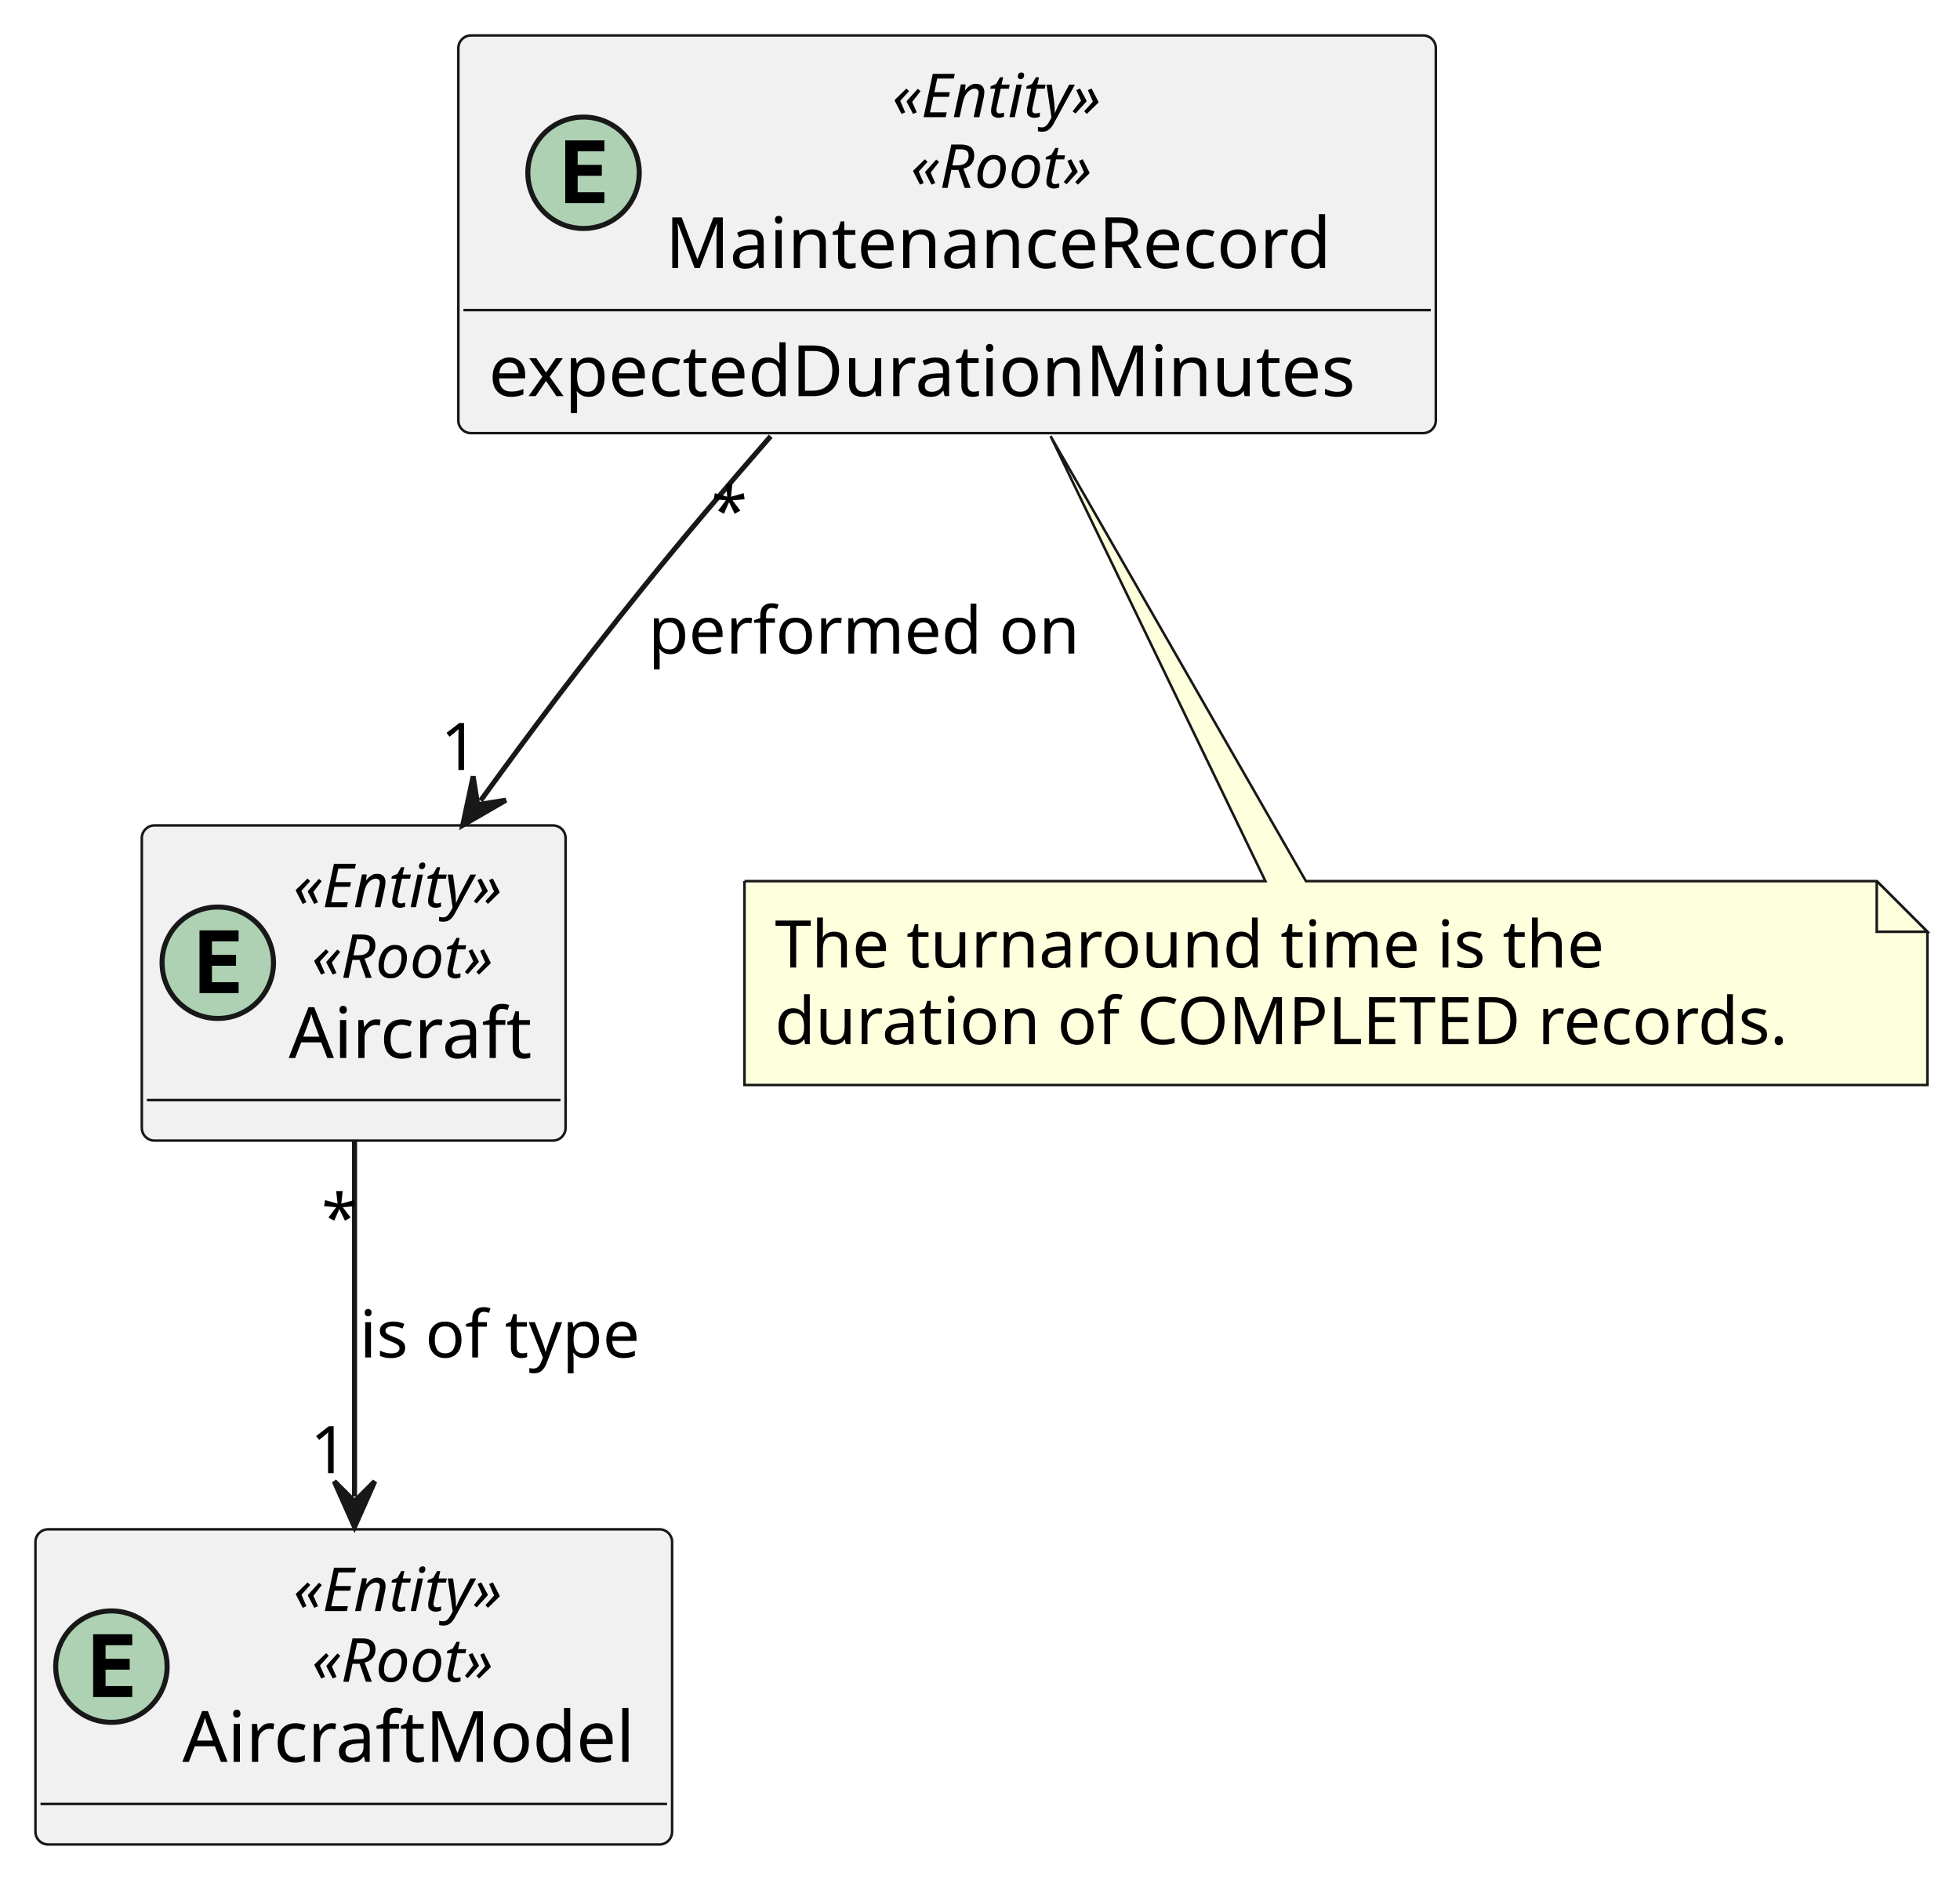
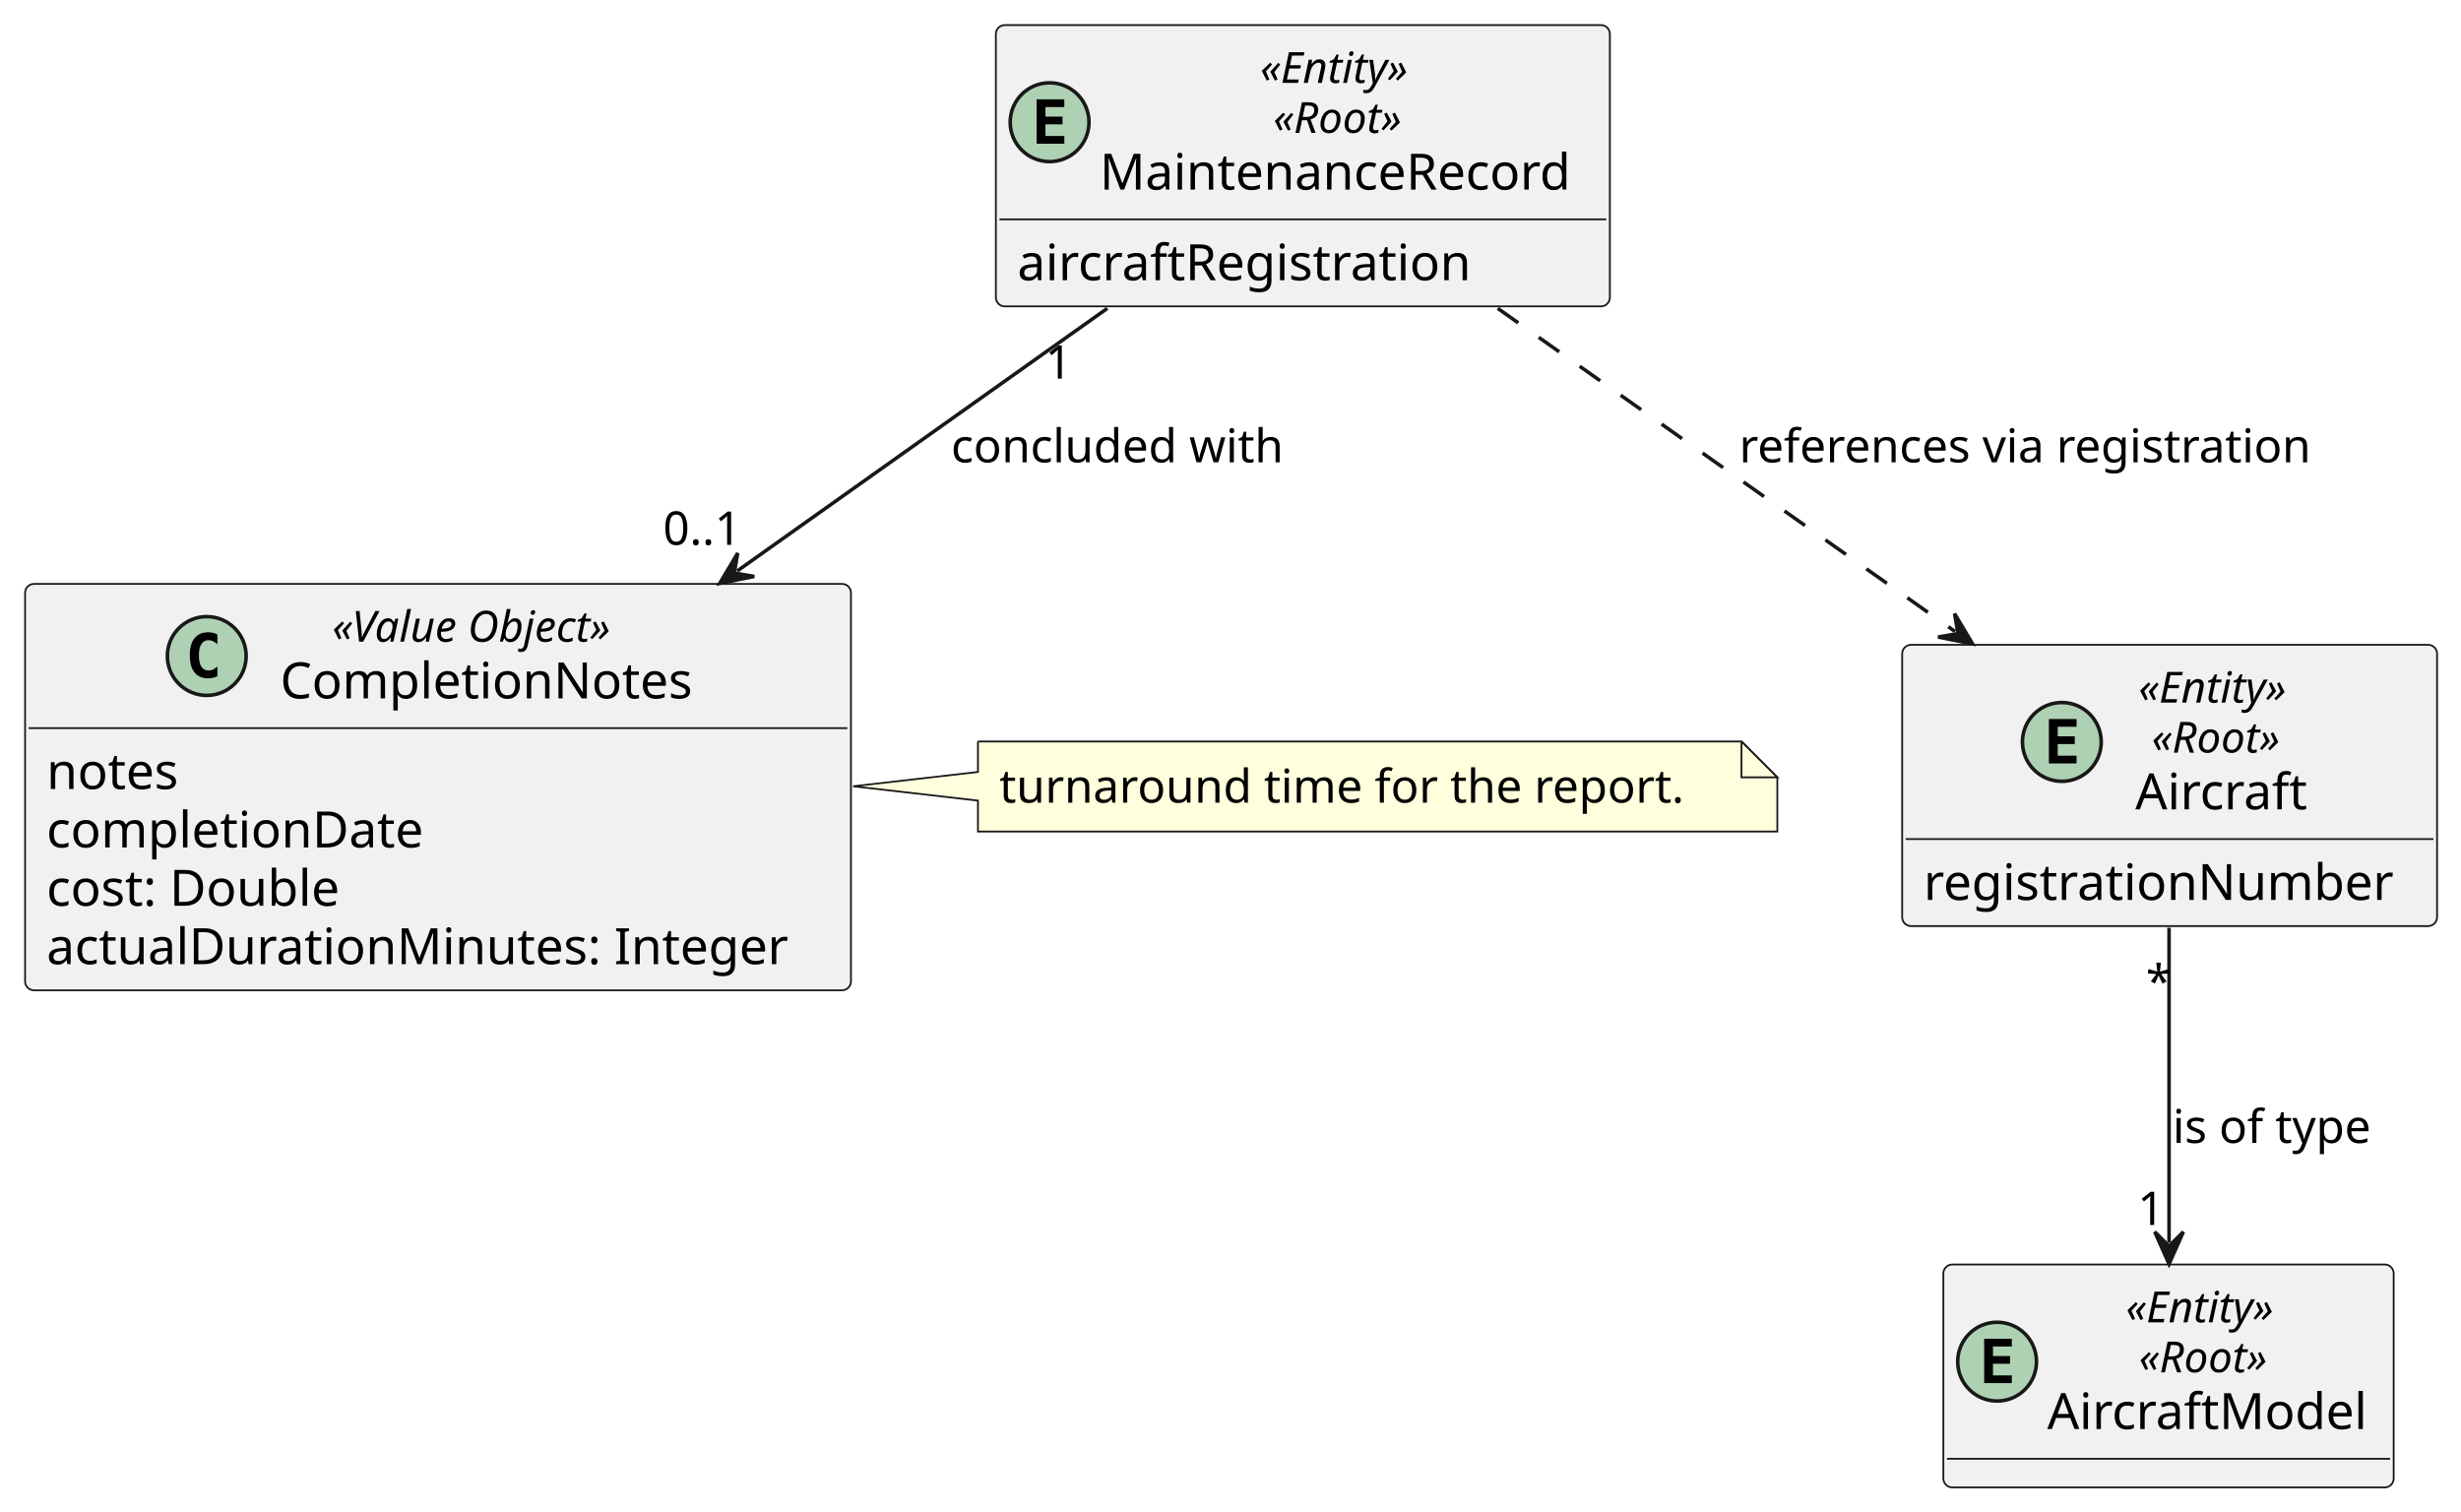
- <svg xmlns="http://www.w3.org/2000/svg" contentStyleType="text/css" data-diagram-type="CLASS" height="371px" preserveAspectRatio="none" style="width:387px;height:371px;background:#FFFFFF;" version="1.1" viewBox="0 0 387 371" width="387px" zoomAndPan="magnify">
+ <svg xmlns="http://www.w3.org/2000/svg" contentStyleType="text/css" data-diagram-type="CLASS" height="422px" preserveAspectRatio="none" style="width:687px;height:422px;background:#FFFFFF;" version="1.1" viewBox="0 0 687 422" width="687px" zoomAndPan="magnify">
  <defs />
  <g>
    <g class="entity" data-qualified-name="AircraftModel" data-source-line="3" id="ent0002">
-       <rect fill="#F1F1F1" height="62.234" rx="2.5" ry="2.5" style="stroke:#181818;stroke-width:0.5;" width="125.707" x="7" y="302" />
-       <ellipse cx="22" cy="329.117" fill="#ADD1B2" rx="11" ry="11" style="stroke:#181818;stroke-width:1;" />
-       <path d="M26.109,335.117 L18.391,335.117 L18.391,322.727 L26.109,322.727 L26.109,324.883 L20.844,324.883 L20.844,327.555 L25.609,327.555 L25.609,329.711 L20.844,329.711 L20.844,332.961 L26.109,332.961 L26.109,335.117 Z " fill="#000000" />
-       <text fill="#000000" font-family="sans-serif" font-size="12" font-style="italic" lengthAdjust="spacing" textLength="49.846" x="57.931" y="318.139">«Entity»</text>
-       <text fill="#000000" font-family="sans-serif" font-size="12" font-style="italic" lengthAdjust="spacing" textLength="42.539" x="61.584" y="332.107">«Root»</text>
-       <text fill="#000000" font-family="sans-serif" font-size="14" lengthAdjust="spacing" textLength="93.707" x="36" y="347.933">AircraftModel</text>
-       <line style="stroke:#181818;stroke-width:0.5;" x1="8" x2="131.707" y1="356.234" y2="356.234" />
+       <rect fill="#F1F1F1" height="62.234" rx="2.5" ry="2.5" style="stroke:#181818;stroke-width:0.5;" width="125.707" x="542.5" y="353" />
+       <ellipse cx="557.5" cy="380.117" fill="#ADD1B2" rx="11" ry="11" style="stroke:#181818;stroke-width:1;" />
+       <path d="M561.609,386.117 L553.891,386.117 L553.891,373.727 L561.609,373.727 L561.609,375.883 L556.344,375.883 L556.344,378.555 L561.109,378.555 L561.109,380.711 L556.344,380.711 L556.344,383.961 L561.609,383.961 L561.609,386.117 Z " fill="#000000" />
+       <text fill="#000000" font-family="sans-serif" font-size="12" font-style="italic" lengthAdjust="spacing" textLength="49.846" x="593.431" y="369.139">«Entity»</text>
+       <text fill="#000000" font-family="sans-serif" font-size="12" font-style="italic" lengthAdjust="spacing" textLength="42.539" x="597.084" y="383.107">«Root»</text>
+       <text fill="#000000" font-family="sans-serif" font-size="14" lengthAdjust="spacing" textLength="93.707" x="571.5" y="398.933">AircraftModel</text>
+       <line style="stroke:#181818;stroke-width:0.5;" x1="543.5" x2="667.207" y1="407.234" y2="407.234" />
    </g>
    <g class="entity" data-qualified-name="Aircraft" data-source-line="4" id="ent0003">
-       <rect fill="#F1F1F1" height="62.234" rx="2.5" ry="2.5" style="stroke:#181818;stroke-width:0.5;" width="83.673" x="28" y="163" />
-       <ellipse cx="43" cy="190.117" fill="#ADD1B2" rx="11" ry="11" style="stroke:#181818;stroke-width:1;" />
-       <path d="M47.109,196.117 L39.391,196.117 L39.391,183.727 L47.109,183.727 L47.109,185.883 L41.844,185.883 L41.844,188.555 L46.609,188.555 L46.609,190.711 L41.844,190.711 L41.844,193.961 L47.109,193.961 L47.109,196.117 Z " fill="#000000" />
-       <text fill="#000000" font-family="sans-serif" font-size="12" font-style="italic" lengthAdjust="spacing" textLength="49.846" x="57.914" y="179.139">«Entity»</text>
-       <text fill="#000000" font-family="sans-serif" font-size="12" font-style="italic" lengthAdjust="spacing" textLength="42.539" x="61.567" y="193.107">«Root»</text>
-       <text fill="#000000" font-family="sans-serif" font-size="14" lengthAdjust="spacing" textLength="51.673" x="57" y="208.933">Aircraft</text>
-       <line style="stroke:#181818;stroke-width:0.5;" x1="29" x2="110.673" y1="217.234" y2="217.234" />
+       <rect fill="#F1F1F1" height="78.531" rx="2.5" ry="2.5" style="stroke:#181818;stroke-width:0.5;" width="149.32" x="531" y="180" />
+       <ellipse cx="575.574" cy="207.117" fill="#ADD1B2" rx="11" ry="11" style="stroke:#181818;stroke-width:1;" />
+       <path d="M579.683,213.117 L571.964,213.117 L571.964,200.727 L579.683,200.727 L579.683,202.883 L574.418,202.883 L574.418,205.555 L579.183,205.555 L579.183,207.711 L574.418,207.711 L574.418,210.961 L579.683,210.961 L579.683,213.117 Z " fill="#000000" />
+       <text fill="#000000" font-family="sans-serif" font-size="12" font-style="italic" lengthAdjust="spacing" textLength="49.846" x="596.987" y="196.139">«Entity»</text>
+       <text fill="#000000" font-family="sans-serif" font-size="12" font-style="italic" lengthAdjust="spacing" textLength="42.539" x="600.641" y="210.107">«Root»</text>
+       <text fill="#000000" font-family="sans-serif" font-size="14" lengthAdjust="spacing" textLength="51.673" x="596.074" y="225.933">Aircraft</text>
+       <line style="stroke:#181818;stroke-width:0.5;" x1="532" x2="679.32" y1="234.234" y2="234.234" />
+       <text fill="#000000" font-family="sans-serif" font-size="14" lengthAdjust="spacing" textLength="137.32" x="537" y="251.23">registrationNumber</text>
    </g>
-     <g class="entity" data-qualified-name="MaintenanceRecord" data-source-line="5" id="ent0004">
-       <rect fill="#F1F1F1" height="78.531" rx="2.5" ry="2.5" style="stroke:#181818;stroke-width:0.5;" width="193.002" x="90.5" y="7" />
-       <ellipse cx="115.219" cy="34.117" fill="#ADD1B2" rx="11" ry="11" style="stroke:#181818;stroke-width:1;" />
-       <path d="M119.328,40.117 L111.609,40.117 L111.609,27.727 L119.328,27.727 L119.328,29.883 L114.062,29.883 L114.062,32.555 L118.828,32.555 L118.828,34.711 L114.062,34.711 L114.062,37.961 L119.328,37.961 L119.328,40.117 Z " fill="#000000" />
-       <text fill="#000000" font-family="sans-serif" font-size="12" font-style="italic" lengthAdjust="spacing" textLength="49.846" x="176.158" y="23.139">«Entity»</text>
-       <text fill="#000000" font-family="sans-serif" font-size="12" font-style="italic" lengthAdjust="spacing" textLength="42.539" x="179.811" y="37.107">«Root»</text>
-       <text fill="#000000" font-family="sans-serif" font-size="14" lengthAdjust="spacing" textLength="139.405" x="131.378" y="52.933">MaintenanceRecord</text>
-       <line style="stroke:#181818;stroke-width:0.5;" x1="91.5" x2="282.502" y1="61.234" y2="61.234" />
-       <text fill="#000000" font-family="sans-serif" font-size="14" lengthAdjust="spacing" textLength="181.002" x="96.5" y="78.23">expectedDurationMinutes</text>
+     <g class="entity" data-qualified-name="MaintenanceRecord" data-source-line="8" id="ent0004">
+       <rect fill="#F1F1F1" height="78.531" rx="2.5" ry="2.5" style="stroke:#181818;stroke-width:0.5;" width="171.405" x="278" y="7" />
+       <ellipse cx="293" cy="34.117" fill="#ADD1B2" rx="11" ry="11" style="stroke:#181818;stroke-width:1;" />
+       <path d="M297.109,40.117 L289.391,40.117 L289.391,27.727 L297.109,27.727 L297.109,29.883 L291.844,29.883 L291.844,32.555 L296.609,32.555 L296.609,34.711 L291.844,34.711 L291.844,37.961 L297.109,37.961 L297.109,40.117 Z " fill="#000000" />
+       <text fill="#000000" font-family="sans-serif" font-size="12" font-style="italic" lengthAdjust="spacing" textLength="49.846" x="351.78" y="23.139">«Entity»</text>
+       <text fill="#000000" font-family="sans-serif" font-size="12" font-style="italic" lengthAdjust="spacing" textLength="42.539" x="355.433" y="37.107">«Root»</text>
+       <text fill="#000000" font-family="sans-serif" font-size="14" lengthAdjust="spacing" textLength="139.405" x="307" y="52.933">MaintenanceRecord</text>
+       <line style="stroke:#181818;stroke-width:0.5;" x1="279" x2="448.405" y1="61.234" y2="61.234" />
+       <text fill="#000000" font-family="sans-serif" font-size="14" lengthAdjust="spacing" textLength="135.727" x="284" y="78.23">aircraftRegistration</text>
    </g>
-     <g class="entity" data-qualified-name="GMN7" data-source-line="13" id="ent0008">
-       <path d="M147,174 L147,214.266 A0,0 0 0 0 147,214.266 L380.564,214.266 A0,0 0 0 0 380.564,214.266 L380.564,184 L370.564,174 L257.85,174 L207.43,86.11 L249.85,174 L147,174 A0,0 0 0 0 147,174" fill="#FEFFDD" style="stroke:#181818;stroke-width:0.5;" />
-       <path d="M370.564,174 L370.564,184 L380.564,184 L370.564,174" fill="#FEFFDD" style="stroke:#181818;stroke-width:0.5;" />
-       <text fill="#000000" font-family="sans-serif" font-size="13" lengthAdjust="spacing" textLength="174.713" x="153" y="191.067">The turnaround time is the</text>
-       <text fill="#000000" font-family="sans-serif" font-size="13" lengthAdjust="spacing" textLength="212.564" x="153" y="206.2">duration of COMPLETED records.</text>
+     <g class="entity" data-qualified-name="CompletionNotes" data-source-line="12" id="ent0005">
+       <rect fill="#F1F1F1" height="113.453" rx="2.5" ry="2.5" style="stroke:#181818;stroke-width:0.5;" width="230.552" x="7" y="163" />
+       <ellipse cx="57.716" cy="183.133" fill="#ADD1B2" rx="11" ry="11" style="stroke:#181818;stroke-width:1;" />
+       <path d="M60.685,188.773 Q60.106,189.07 59.466,189.211 Q58.825,189.367 58.122,189.367 Q55.622,189.367 54.294,187.727 Q52.981,186.07 52.981,182.945 Q52.981,179.82 54.294,178.164 Q55.622,176.508 58.122,176.508 Q58.825,176.508 59.466,176.664 Q60.122,176.82 60.685,177.117 L60.685,179.836 Q60.06,179.258 59.466,178.992 Q58.872,178.711 58.247,178.711 Q56.903,178.711 56.216,179.789 Q55.528,180.852 55.528,182.945 Q55.528,185.039 56.216,186.117 Q56.903,187.18 58.247,187.18 Q58.872,187.18 59.466,186.914 Q60.06,186.633 60.685,186.055 L60.685,188.773 Z " fill="#000000" />
+       <text fill="#000000" font-family="sans-serif" font-size="12" font-style="italic" lengthAdjust="spacing" textLength="91.594" x="92.729" y="179.139">«Value Object»</text>
+       <text fill="#000000" font-family="sans-serif" font-size="14" lengthAdjust="spacing" textLength="120.62" x="78.216" y="194.964">CompletionNotes</text>
+       <line style="stroke:#181818;stroke-width:0.5;" x1="8" x2="236.552" y1="203.266" y2="203.266" />
+       <text fill="#000000" font-family="sans-serif" font-size="14" lengthAdjust="spacing" textLength="38.835" x="13" y="220.261">notes</text>
+       <text fill="#000000" font-family="sans-serif" font-size="14" lengthAdjust="spacing" textLength="111.569" x="13" y="236.558">completionDate</text>
+       <text fill="#000000" font-family="sans-serif" font-size="14" lengthAdjust="spacing" textLength="87.821" x="13" y="252.855">cost: Double</text>
+       <text fill="#000000" font-family="sans-serif" font-size="14" lengthAdjust="spacing" textLength="218.552" x="13" y="269.151">actualDurationMinutes: Integer</text>
    </g>
-     <g class="link" data-entity-1="ent0003" data-entity-2="ent0002" data-link-type="dependency" data-source-line="9" id="lnk5">
-       <path codeLine="9" d="M70,225.07 C70,247.75 70,272.75 70,295.53" fill="none" id="Aircraft-to-AircraftModel" style="stroke:#181818;stroke-width:1;" />
-       <polygon fill="#181818" points="70,301.53,74,292.53,70,296.53,66,292.53,70,301.53" style="stroke:#181818;stroke-width:1;" />
-       <text fill="#000000" font-family="sans-serif" font-size="13" lengthAdjust="spacing" textLength="60.22" x="71" y="268.067">is of type</text>
-       <text fill="#000000" font-family="sans-serif" font-size="13" lengthAdjust="spacing" textLength="6.5" x="63.467" y="245.082">*</text>
-       <text fill="#000000" font-family="sans-serif" font-size="13" lengthAdjust="spacing" textLength="8.271" x="61.268" y="290.915">1</text>
+     <g class="entity" data-qualified-name="GMN9" data-source-line="25" id="ent0010">
+       <path d="M273,207 L273,215.5 L238.15,219.5 L273,223.5 L273,232.133 A0,0 0 0 0 273,232.133 L496.147,232.133 A0,0 0 0 0 496.147,232.133 L496.147,217 L486.147,207 L273,207 A0,0 0 0 0 273,207" fill="#FEFFDD" style="stroke:#181818;stroke-width:0.5;" />
+       <path d="M486.147,207 L486.147,217 L496.147,217 L486.147,207" fill="#FEFFDD" style="stroke:#181818;stroke-width:0.5;" />
+       <text fill="#000000" font-family="sans-serif" font-size="13" lengthAdjust="spacing" textLength="202.148" x="279" y="224.067">turnaround time for the report.</text>
    </g>
-     <g class="link" data-entity-1="ent0004" data-entity-2="ent0003" data-link-type="dependency" data-source-line="10" id="lnk6">
-       <path codeLine="10" d="M152.17,86.15 C143.77,95.77 134.94,106.15 127,116 C114.79,131.15 105.355,143.684 94.895,158.094" fill="none" id="MaintenanceRecord-to-Aircraft" style="stroke:#181818;stroke-width:1;" />
-       <polygon fill="#181818" points="91.37,162.95,99.894,158.016,94.307,158.904,93.42,153.317,91.37,162.95" style="stroke:#181818;stroke-width:1;" />
-       <text fill="#000000" font-family="sans-serif" font-size="13" lengthAdjust="spacing" textLength="88.709" x="128" y="129.067">performed on</text>
-       <text fill="#000000" font-family="sans-serif" font-size="13" lengthAdjust="spacing" textLength="6.5" x="140.415" y="105.483">*</text>
-       <text fill="#000000" font-family="sans-serif" font-size="13" lengthAdjust="spacing" textLength="8.271" x="87.014" y="152.055">1</text>
+     <g class="link" data-entity-1="ent0003" data-entity-2="ent0002" data-link-type="dependency" data-source-line="19" id="lnk6">
+       <path codeLine="19" d="M605.5,259.01 C605.5,287.73 605.5,320.41 605.5,346.88" fill="none" id="Aircraft-to-AircraftModel" style="stroke:#181818;stroke-width:1;" />
+       <polygon fill="#181818" points="605.5,352.88,609.5,343.88,605.5,347.88,601.5,343.88,605.5,352.88" style="stroke:#181818;stroke-width:1;" />
+       <text fill="#000000" font-family="sans-serif" font-size="13" lengthAdjust="spacing" textLength="60.22" x="606.5" y="319.067">is of type</text>
+       <text fill="#000000" font-family="sans-serif" font-size="13" lengthAdjust="spacing" textLength="6.5" x="599.036" y="278.617">*</text>
+       <text fill="#000000" font-family="sans-serif" font-size="13" lengthAdjust="spacing" textLength="8.271" x="596.733" y="341.971">1</text>
+     </g>
+     <g class="link" data-entity-1="ent0004" data-entity-2="ent0005" data-link-type="dependency" data-source-line="20" id="lnk7">
+       <path codeLine="20" d="M309.11,86.09 C277.18,108.75 241.174,134.299 205.804,159.389" fill="none" id="MaintenanceRecord-to-CompletionNotes" style="stroke:#181818;stroke-width:1;" />
+       <polygon fill="#181818" points="200.91,162.86,210.565,160.915,204.988,159.967,205.936,154.39,200.91,162.86" style="stroke:#181818;stroke-width:1;" />
+       <text fill="#000000" font-family="sans-serif" font-size="13" lengthAdjust="spacing" textLength="98.554" x="265.5" y="129.067">concluded with</text>
+       <text fill="#000000" font-family="sans-serif" font-size="13" lengthAdjust="spacing" textLength="8.271" x="291.793" y="105.71">1</text>
+       <text fill="#000000" font-family="sans-serif" font-size="13" lengthAdjust="spacing" textLength="24.807" x="185.08" y="152.09">0..1</text>
+     </g>
+     <g class="link" data-entity-1="ent0004" data-entity-2="ent0003" data-link-type="dependency" data-source-line="21" id="lnk8">
+       <path codeLine="21" d="M418.11,86.09 C457.7,114.06 506.13,148.277 545.77,176.297" fill="none" id="MaintenanceRecord-to-Aircraft" style="stroke:#181818;stroke-width:1;stroke-dasharray:7,7;" />
+       <polygon fill="#181818" points="550.67,179.76,545.63,171.299,546.587,176.874,541.012,177.831,550.67,179.76" style="stroke:#181818;stroke-width:1;" />
+       <text fill="#000000" font-family="sans-serif" font-size="13" lengthAdjust="spacing" textLength="172.244" x="485.5" y="129.067">references via registration</text>
    </g>
  </g>
</svg>
